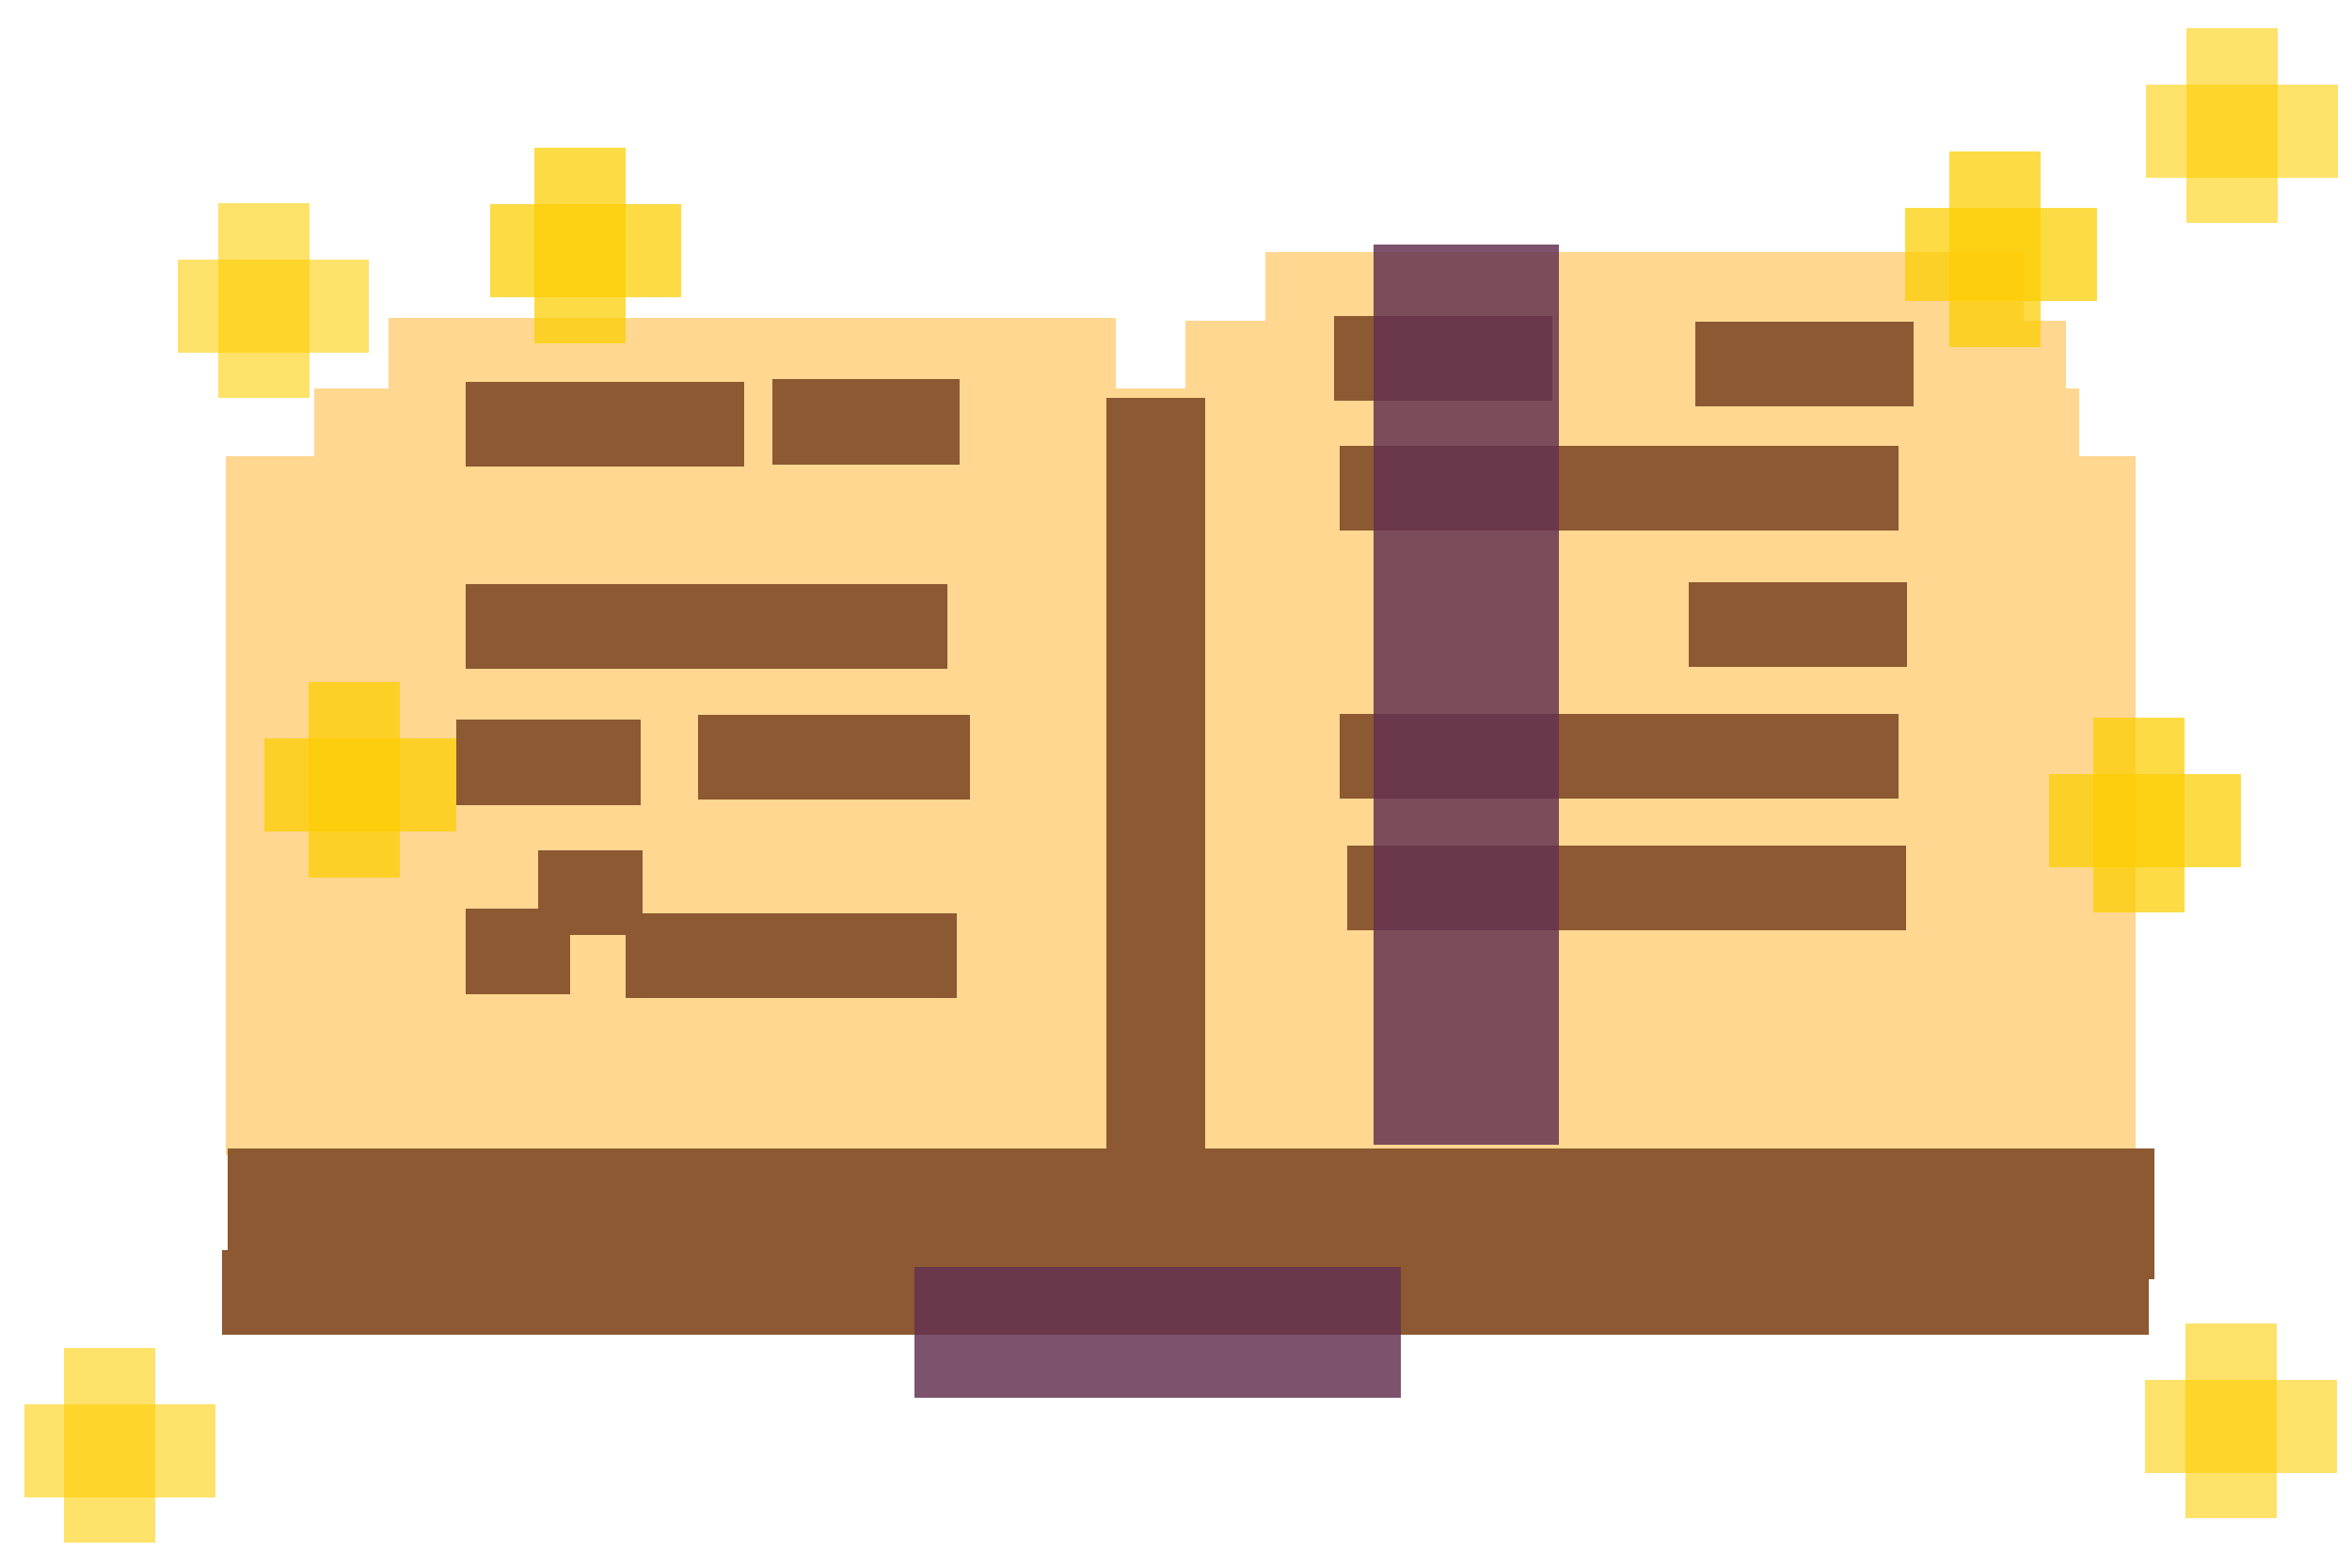
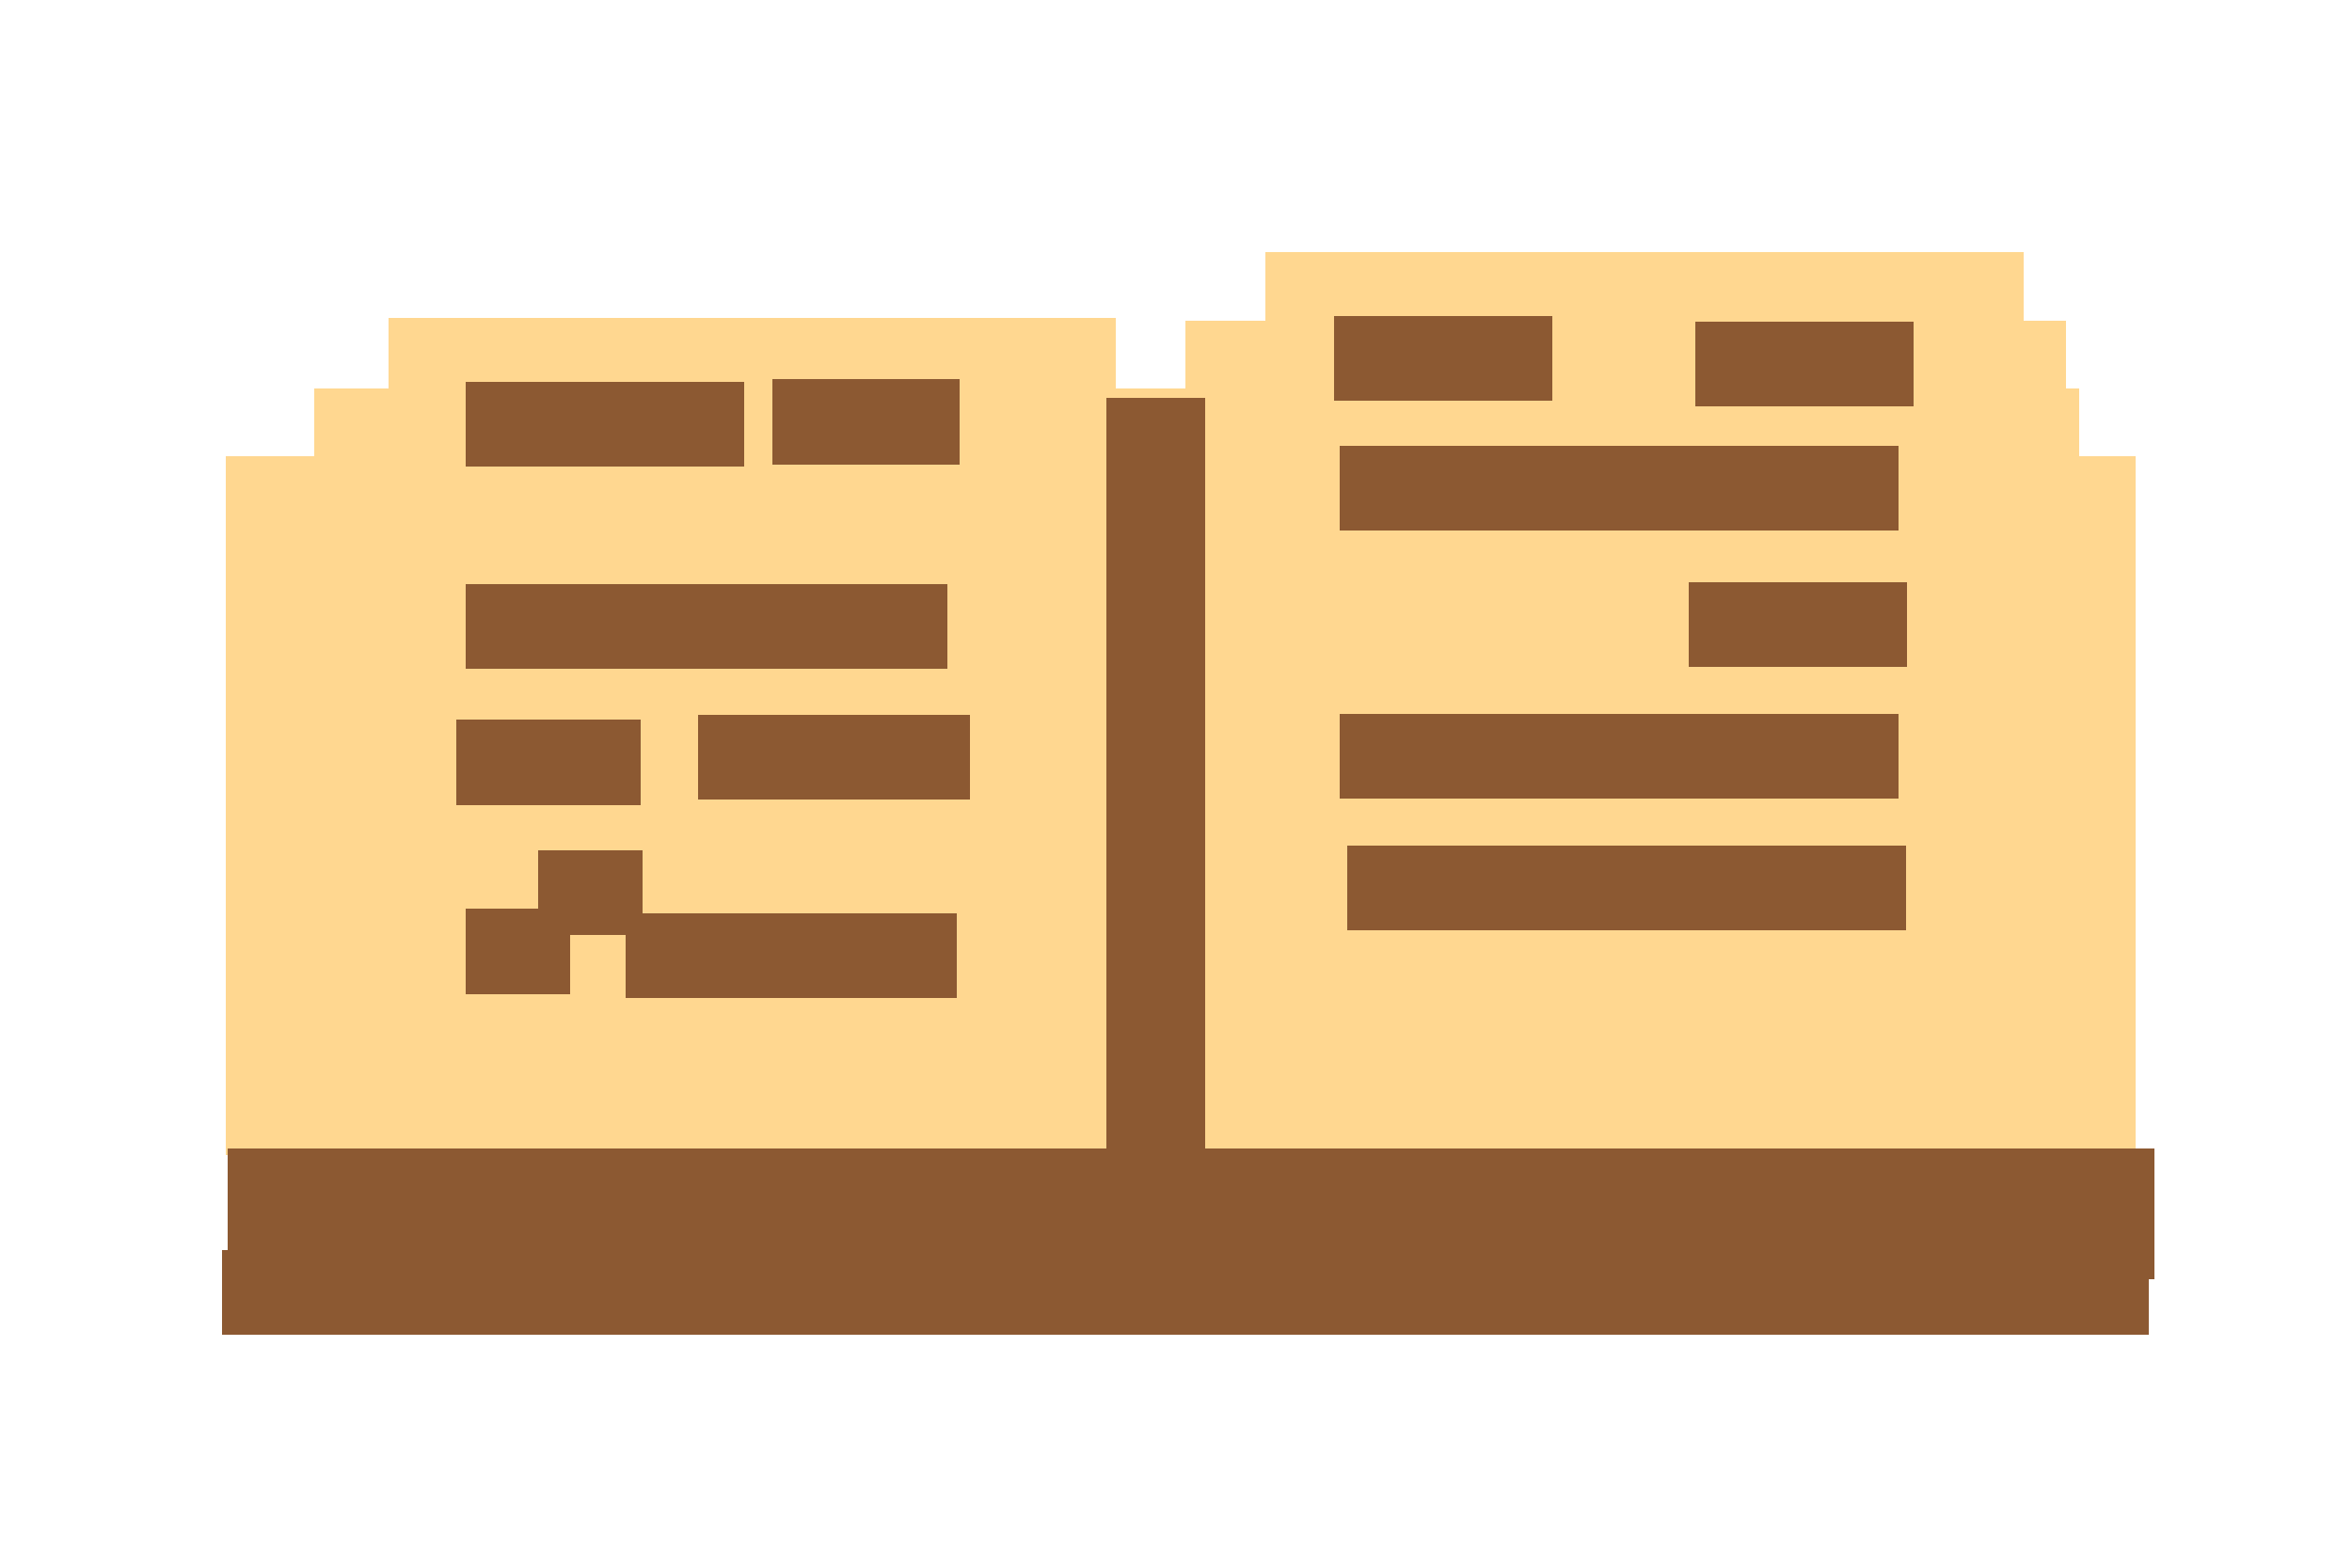
<svg xmlns="http://www.w3.org/2000/svg" xmlns:xlink="http://www.w3.org/1999/xlink" viewBox="0 0 96 64" shape-rendering="crispEdges" version="1.1" id="svg71" xml:space="preserve">
  <defs id="defs71">
    <linearGradient id="swatch8">
      <stop style="stop-color:#ffd790;stop-opacity:1;" offset="0" id="stop8" />
    </linearGradient>
    <linearGradient id="swatch7">
      <stop style="stop-color:#8c5932;stop-opacity:1;" offset="0" id="stop7" />
    </linearGradient>
    <linearGradient id="swatch6" gradientTransform="matrix(0.9008261,0,0,0.9183652,6.049418,6.10721)">
      <stop style="stop-color:#633250;stop-opacity:0.836;" offset="0" id="stop6" />
    </linearGradient>
    <linearGradient id="swatch1">
      <stop style="stop-color:#ffd790;stop-opacity:1;" offset="0" id="stop1" />
    </linearGradient>
    <linearGradient xlink:href="#swatch1" id="linearGradient1" x1="3.522" y1="29.169" x2="9.906" y2="29.169" gradientUnits="userSpaceOnUse" gradientTransform="matrix(12.20719,0,0,0.9183652,-33.77493,6.10721)" />
    <linearGradient xlink:href="#swatch1" id="linearGradient2" gradientUnits="userSpaceOnUse" gradientTransform="matrix(11.28882,0,0,0.9183652,-26.95244,3.3396)" x1="3.522" y1="29.169" x2="9.906" y2="29.169" />
    <linearGradient xlink:href="#swatch1" id="linearGradient3" gradientUnits="userSpaceOnUse" gradientTransform="matrix(4.650385,0,0,0.9183652,-0.5262318,0.4519928)" x1="3.522" y1="29.169" x2="9.906" y2="29.169" />
    <linearGradient xlink:href="#swatch1" id="linearGradient4" gradientUnits="userSpaceOnUse" gradientTransform="matrix(5.631038,0,0,0.9183652,28.54322,0.5642608)" x1="3.522" y1="29.169" x2="9.906" y2="29.169" />
    <linearGradient xlink:href="#swatch1" id="linearGradient5" gradientUnits="userSpaceOnUse" gradientTransform="matrix(4.852284,0,0,0.9183652,34.54293,-2.251568)" x1="3.522" y1="29.169" x2="9.906" y2="29.169" />
-     <linearGradient xlink:href="#swatch6" id="linearGradient6" x1="55.509" y1="24.222" x2="65.164" y2="24.222" gradientUnits="userSpaceOnUse" gradientTransform="matrix(0.7863927,0,0,0.9183652,12.40151,6.10721)" />
    <linearGradient xlink:href="#swatch7" id="linearGradient7" x1="13.969" y1="22.554" x2="79.971" y2="22.554" gradientUnits="userSpaceOnUse" />
    <linearGradient xlink:href="#swatch7" id="linearGradient8" x1="3.326" y1="50.792" x2="90.636" y2="50.792" gradientUnits="userSpaceOnUse" gradientTransform="matrix(0.9008261,0,0,0.9183652,6.049418,6.10721)" />
    <linearGradient xlink:href="#swatch7" id="linearGradient9" gradientUnits="userSpaceOnUse" x1="3.326" y1="50.792" x2="90.636" y2="50.792" gradientTransform="matrix(0.9008261,0,0,1.428568,6.281961,-23.0003)" />
    <linearGradient xlink:href="#swatch7" id="linearGradient10" gradientUnits="userSpaceOnUse" gradientTransform="matrix(0.04617206,0,0,9.367025,44.99492,-441.9926)" x1="3.326" y1="50.792" x2="90.636" y2="50.792" />
    <linearGradient xlink:href="#swatch7" id="linearGradient11" gradientUnits="userSpaceOnUse" x1="13.969" y1="22.554" x2="79.971" y2="22.554" />
    <linearGradient xlink:href="#swatch7" id="linearGradient12" gradientUnits="userSpaceOnUse" x1="13.969" y1="22.554" x2="79.971" y2="22.554" />
    <linearGradient xlink:href="#swatch7" id="linearGradient13" gradientUnits="userSpaceOnUse" x1="13.969" y1="22.554" x2="79.971" y2="22.554" />
    <linearGradient xlink:href="#swatch7" id="linearGradient14" gradientUnits="userSpaceOnUse" x1="13.969" y1="22.554" x2="79.971" y2="22.554" />
    <linearGradient xlink:href="#swatch7" id="linearGradient15" gradientUnits="userSpaceOnUse" x1="13.969" y1="22.554" x2="79.971" y2="22.554" />
    <linearGradient xlink:href="#swatch7" id="linearGradient16" gradientUnits="userSpaceOnUse" x1="13.969" y1="22.554" x2="79.971" y2="22.554" />
    <linearGradient xlink:href="#swatch7" id="linearGradient17" gradientUnits="userSpaceOnUse" x1="13.969" y1="22.554" x2="79.971" y2="22.554" />
    <linearGradient xlink:href="#swatch7" id="linearGradient18" gradientUnits="userSpaceOnUse" x1="13.969" y1="22.554" x2="79.971" y2="22.554" />
    <linearGradient xlink:href="#swatch7" id="linearGradient19" gradientUnits="userSpaceOnUse" x1="13.969" y1="22.554" x2="79.971" y2="22.554" />
    <linearGradient xlink:href="#swatch7" id="linearGradient20" gradientUnits="userSpaceOnUse" x1="13.969" y1="22.554" x2="79.971" y2="22.554" />
    <linearGradient xlink:href="#swatch7" id="linearGradient21" gradientUnits="userSpaceOnUse" x1="13.969" y1="22.554" x2="79.971" y2="22.554" />
    <linearGradient xlink:href="#swatch7" id="linearGradient22" gradientUnits="userSpaceOnUse" x1="13.969" y1="22.554" x2="79.971" y2="22.554" />
    <linearGradient xlink:href="#swatch7" id="linearGradient23" gradientUnits="userSpaceOnUse" x1="13.969" y1="22.554" x2="79.971" y2="22.554" />
    <linearGradient xlink:href="#swatch7" id="linearGradient24" gradientUnits="userSpaceOnUse" x1="13.969" y1="22.554" x2="79.971" y2="22.554" />
  </defs>
  <rect style="fill:url(#linearGradient1);stroke:none;stroke-width:6.027" id="rect1" width="77.933" height="28.506" x="9.222" y="18.642" />
  <rect style="fill:url(#linearGradient2);stroke:none;stroke-width:5.796" id="rect1-9" width="72.07" height="28.506" x="12.81" y="15.874" />
  <rect style="fill:url(#linearGradient3);stroke:none;stroke-width:3.72" id="rect1-9-1" width="29.689" height="28.506" x="15.854" y="12.987" />
  <rect style="fill:url(#linearGradient4);stroke:none;stroke-width:4.093" id="rect1-9-1-3" width="35.949" height="28.506" x="48.377" y="13.099" />
  <rect style="fill:url(#linearGradient5);stroke:none;stroke-width:3.8" id="rect1-9-1-3-5" width="30.978" height="28.506" x="51.634" y="10.283" />
  <g id="g2" style="fill:url(#linearGradient7);fill-opacity:1" transform="matrix(0.9008261,0,0,0.9183652,6.049418,6.10721)">
    <rect style="fill:url(#linearGradient11);fill-opacity:1;stroke:none;stroke-width:1.172" id="rect1-2" width="12.626" height="3.773" x="14.386" y="10.322" ry="0" />
    <rect style="fill:url(#linearGradient12);fill-opacity:1;stroke:none;stroke-width:0.96" id="rect1-2-9" width="8.465" height="3.773" x="28.293" y="10.219" ry="0" />
    <rect style="fill:url(#linearGradient13);fill-opacity:1;stroke:none;stroke-width:1.541" id="rect1-2-9-5" width="21.824" height="3.773" x="14.399" y="19.308" ry="0" />
    <rect style="fill:url(#linearGradient14);fill-opacity:1;stroke:none;stroke-width:0.954" id="rect1-2-9-5-2" width="8.355" height="3.773" x="13.969" y="25.351" ry="0" />
    <rect style="fill:url(#linearGradient15);fill-opacity:1;stroke:none;stroke-width:1.157" id="rect1-2-9-5-2-3" width="12.297" height="3.773" x="24.928" y="25.124" ry="0" />
    <rect style="fill:url(#linearGradient16);fill-opacity:1;stroke:none;stroke-width:0.718" id="rect1-2-9-5-2-3-9" width="4.742" height="3.773" x="14.37" y="33.76" ry="0" />
    <rect style="fill:url(#linearGradient17);fill-opacity:1;stroke:none;stroke-width:0.718" id="rect1-2-9-5-2-3-9-2" width="4.742" height="3.773" x="17.671" y="31.153" ry="0" />
    <rect style="fill:url(#linearGradient18);fill-opacity:1;stroke:none;stroke-width:1.279" id="rect1-2-9-5-2-3-9-2-9" width="15.035" height="3.773" x="21.614" y="33.942" ry="0" />
    <rect style="fill:url(#linearGradient19);fill-opacity:1;stroke:none;stroke-width:1.661" id="rect1-2-9-5-2-3-9-2-9-7" width="25.329" height="3.773" x="54.31" y="30.934" ry="0" />
    <rect style="fill:url(#linearGradient20);fill-opacity:1;stroke:none;stroke-width:1.661" id="rect1-2-9-5-2-3-9-2-9-7-3" width="25.329" height="3.773" x="53.983" y="25.087" ry="0" />
    <rect style="fill:url(#linearGradient21);fill-opacity:1;stroke:none;stroke-width:1.661" id="rect1-2-9-5-2-3-9-2-9-7-3-8" width="25.329" height="3.773" x="53.994" y="13.159" ry="0" />
    <rect style="fill:url(#linearGradient22);fill-opacity:1;stroke:none;stroke-width:1.038" id="rect1-2-9-5-2-3-9-2-9-7-3-8-5" width="9.888" height="3.773" x="69.798" y="19.242" ry="0" />
    <rect style="fill:url(#linearGradient23);fill-opacity:1;stroke:none;stroke-width:1.038" id="rect1-2-9-5-2-3-9-2-9-7-3-8-5-6" width="9.888" height="3.773" x="53.713" y="7.392" ry="0" />
    <rect style="fill:url(#linearGradient24);fill-opacity:1;stroke:none;stroke-width:1.038" id="rect1-2-9-5-2-3-9-2-9-7-3-8-5-6-7" width="9.888" height="3.773" x="70.083" y="7.657" ry="0" />
  </g>
-   <rect style="fill:url(#linearGradient6);stroke:none;stroke-width:2.136" id="rect1-9-1-3-5-4" width="7.592" height="36.766" x="56.053" y="9.968" />
  <rect style="fill:url(#linearGradient8);fill-opacity:1;stroke:none;stroke-width:1.637;stroke-opacity:1" id="rect7" width="78.651" height="3.436" x="9.046" y="51.035" />
  <rect style="fill:url(#linearGradient9);fill-opacity:1;stroke:none;stroke-width:2.042;stroke-opacity:1" id="rect7-4" width="78.651" height="5.345" x="9.278" y="46.887" />
  <rect style="fill:url(#linearGradient10);fill-opacity:1;stroke:none;stroke-width:1.184;stroke-opacity:1" id="rect7-4-1" width="4.031" height="35.05" x="45.148" y="16.255" />
-   <rect style="fill:url(#swatch6);fill-opacity:1;stroke:none;stroke-width:1.026;stroke-opacity:1" id="rect7-4-7" width="19.85" height="5.345" x="37.341" y="51.716" />
-   <rect style="fill:#fccd00;fill-opacity:0.589;stroke:none;stroke-width:1.637;stroke-opacity:1" id="rect10" width="3.731" height="7.97" x="8.892" y="8.281" />
-   <rect style="fill:#fccd00;fill-opacity:0.589;stroke:none;stroke-width:1.637;stroke-opacity:1" id="rect10-3" width="3.804" height="7.817" x="10.583" y="-15.072" transform="rotate(90)" />
-   <rect style="fill:#fccd00;fill-opacity:0.589;stroke:none;stroke-width:1.637;stroke-opacity:1" id="rect10-9" width="3.731" height="7.97" x="2.621" y="55.023" />
-   <rect style="fill:#fccd00;fill-opacity:0.589;stroke:none;stroke-width:1.637;stroke-opacity:1" id="rect10-3-38" width="3.804" height="7.817" x="57.325" y="-8.8" transform="rotate(90)" />
-   <rect style="fill:#fccd00;fill-opacity:0.589;stroke:none;stroke-width:1.637;stroke-opacity:1" id="rect10-9-2" width="3.731" height="7.97" x="89.206" y="54.014" />
-   <rect style="fill:#fccd00;fill-opacity:0.589;stroke:none;stroke-width:1.637;stroke-opacity:1" id="rect10-3-38-4" width="3.804" height="7.817" x="56.316" y="-95.386" transform="rotate(90)" />
-   <rect style="fill:#fccd00;fill-opacity:0.589;stroke:none;stroke-width:1.637;stroke-opacity:1" id="rect10-9-2-3" width="3.731" height="7.97" x="89.23" y="1.143" />
-   <rect style="fill:#fccd00;fill-opacity:0.589;stroke:none;stroke-width:1.637;stroke-opacity:1" id="rect10-3-38-4-9" width="3.804" height="7.817" x="3.446" y="-95.409" transform="rotate(90)" />
-   <rect style="fill:#fccd00;fill-opacity:0.729;stroke:none;stroke-width:1.637;stroke-opacity:1" id="rect10-4" width="3.731" height="7.97" x="21.81" y="6.031" />
-   <rect style="fill:#fccd00;fill-opacity:0.729;stroke:none;stroke-width:1.637;stroke-opacity:1" id="rect10-3-3" width="3.804" height="7.817" x="8.333" y="-27.812" transform="rotate(90)" />
-   <rect style="fill:#fccd00;fill-opacity:0.729;stroke:none;stroke-width:1.637;stroke-opacity:1" id="rect10-4-5" width="3.731" height="7.97" x="79.574" y="6.184" />
-   <rect style="fill:#fccd00;fill-opacity:0.729;stroke:none;stroke-width:1.637;stroke-opacity:1" id="rect10-3-3-9" width="3.804" height="7.817" x="8.486" y="-85.576" transform="rotate(90)" />
-   <rect style="fill:#fccd00;fill-opacity:0.729;stroke:none;stroke-width:1.637;stroke-opacity:1" id="rect10-4-5-4" width="3.731" height="7.97" x="85.451" y="29.291" />
-   <rect style="fill:#fccd00;fill-opacity:0.729;stroke:none;stroke-width:1.637;stroke-opacity:1" id="rect10-3-3-9-9" width="3.804" height="7.817" x="31.594" y="-91.453" transform="rotate(90)" />
-   <rect style="fill:#fccd00;fill-opacity:0.729;stroke:none;stroke-width:1.637;stroke-opacity:1" id="rect10-4-5-4-7" width="3.731" height="7.97" x="12.608" y="27.847" />
-   <rect style="fill:#fccd00;fill-opacity:0.729;stroke:none;stroke-width:1.637;stroke-opacity:1" id="rect10-3-3-9-9-5" width="3.804" height="7.817" x="30.149" y="-18.61" transform="rotate(90)" />
</svg>
